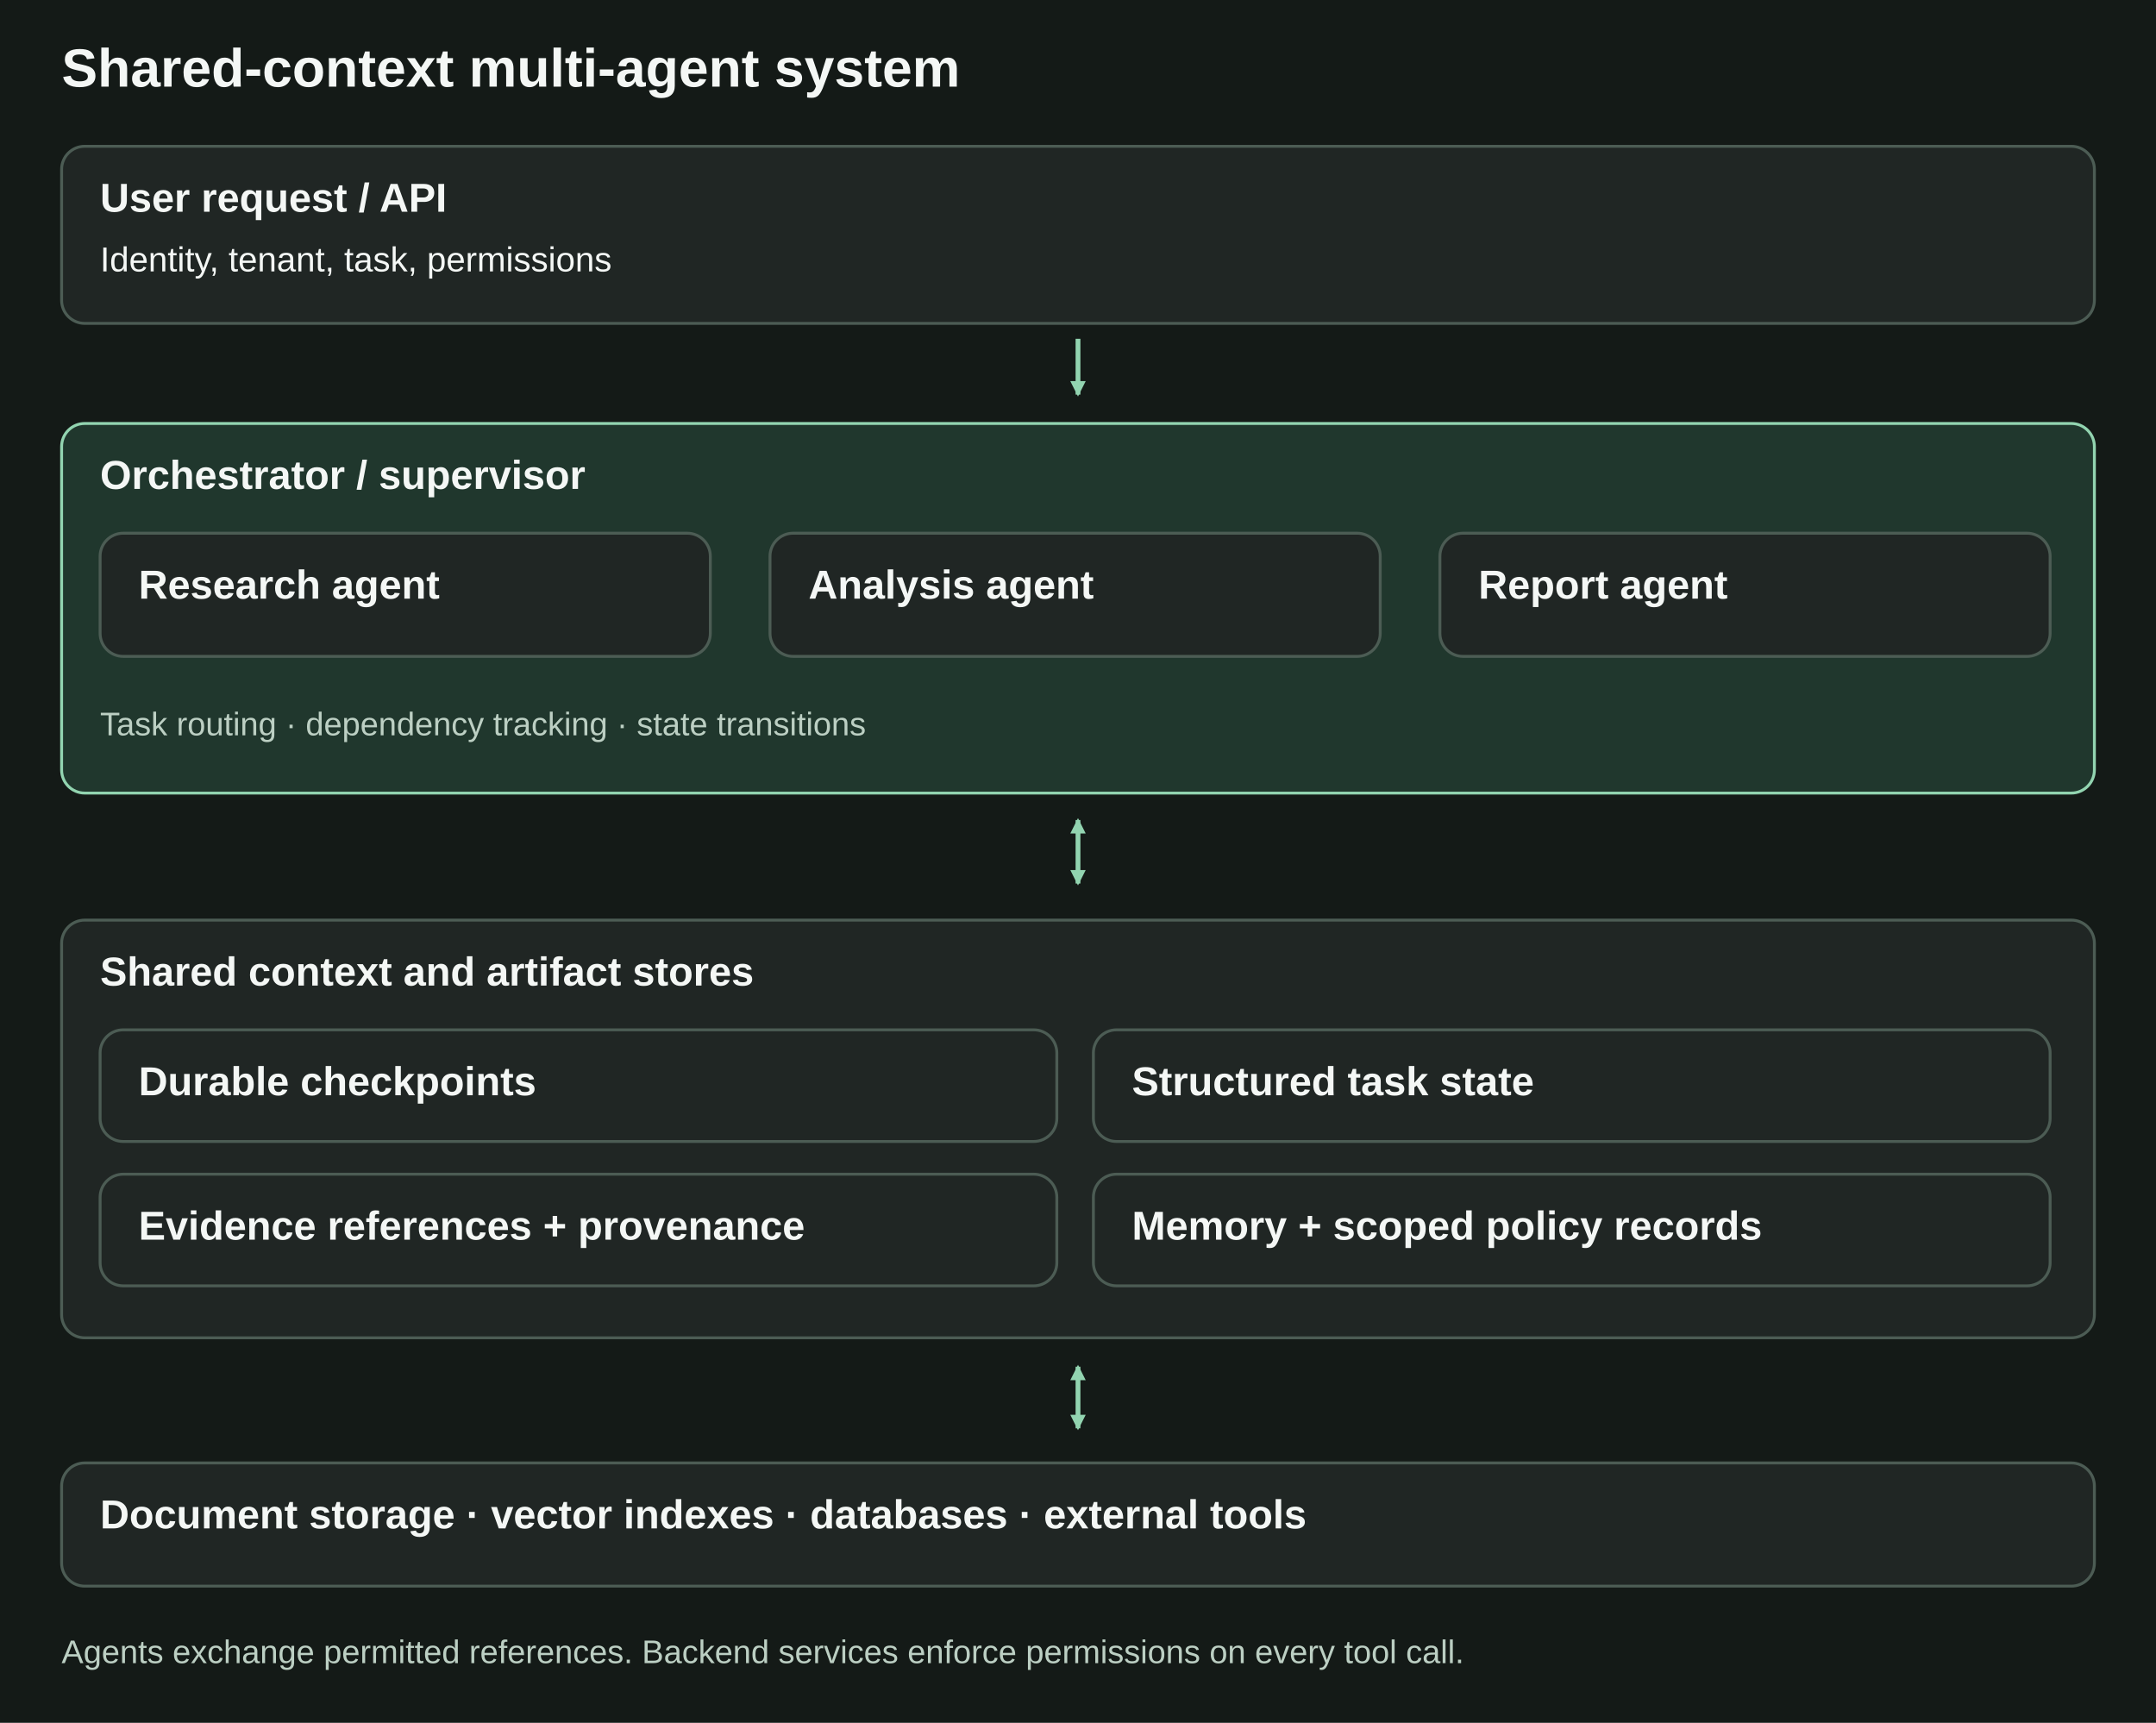
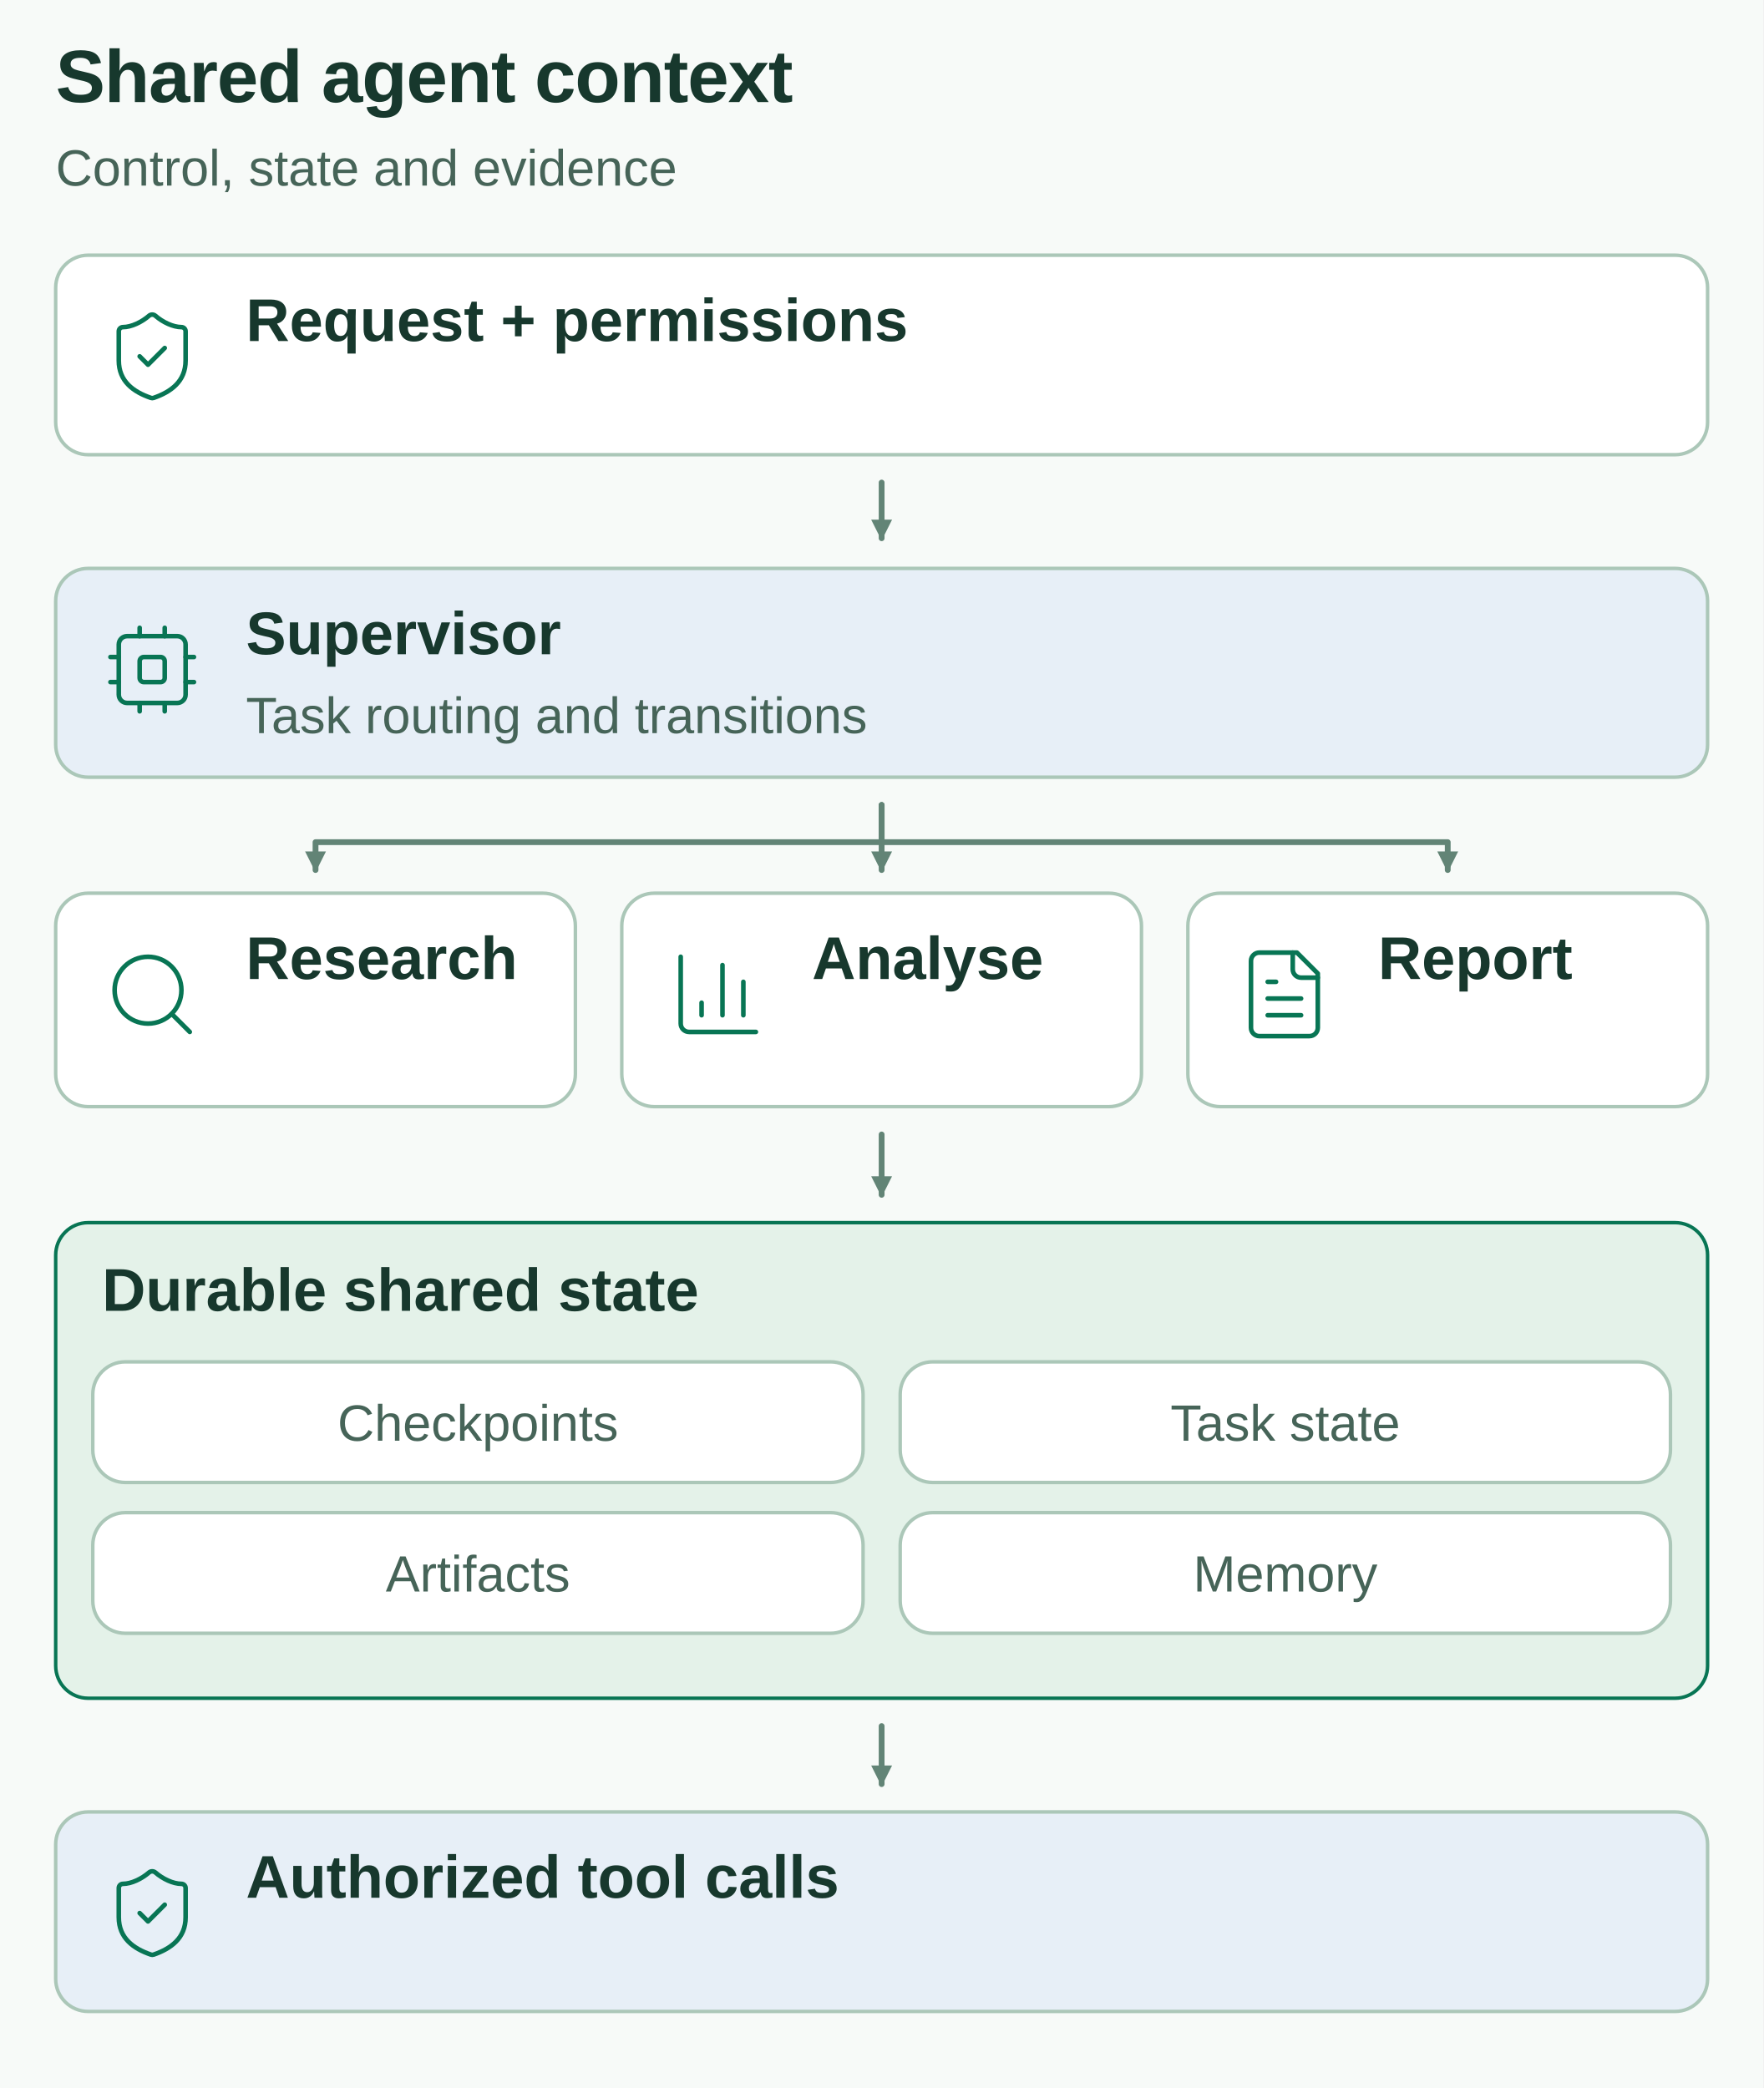
- <svg xmlns="http://www.w3.org/2000/svg" width="1120" height="895" viewBox="0 0 1120 895" role="img" aria-labelledby="title">
+ <svg xmlns="http://www.w3.org/2000/svg" width="760" height="900" viewBox="0 0 760 900" role="img" aria-labelledby="title desc">
  <defs>
-     <marker markerUnits="userSpaceOnUse" id="arrow" markerWidth="8" markerHeight="8" refX="7" refY="4" orient="auto">
-       <path d="M0,0 L8,4 L0,8" fill="#92d4b0" />
+     <marker id="arrow" markerUnits="userSpaceOnUse" markerWidth="9" markerHeight="9" refX="8" refY="4.5" orient="auto">
+       <path d="M0,0 L9,4.5 L0,9 Z" fill="#628476" />
    </marker>
-     <marker markerUnits="userSpaceOnUse" id="back" markerWidth="8" markerHeight="8" refX="1" refY="4" orient="auto">
-       <path d="M8,0 L0,4 L8,8" fill="#92d4b0" />
+     <marker id="arrow-blue" markerUnits="userSpaceOnUse" markerWidth="9" markerHeight="9" refX="8" refY="4.5" orient="auto">
+       <path d="M0,0 L9,4.5 L0,9 Z" fill="#356e99" />
+     </marker>
+     <marker id="arrow-amber" markerUnits="userSpaceOnUse" markerWidth="9" markerHeight="9" refX="8" refY="4.5" orient="auto">
+       <path d="M0,0 L9,4.5 L0,9 Z" fill="#956311" />
    </marker>
  </defs>
-   <style>text{font-family:Arial,Helvetica,sans-serif;fill:#f4f7f5}.title{font-size:28px;font-weight:700}.heading{font-size:21px;font-weight:700}.body{font-size:18px}.note{font-size:17px;fill:#bccfc3}.small{font-size:16px;fill:#bccfc3}</style>
-   <rect width="1120" height="895" rx="0" fill="#141a17" />
-   <text x="32" y="45" class="title">Shared-context multi-agent system</text>
-   <rect x="32" y="76" width="1056" height="92" rx="12" fill="#202624" stroke="#4c5c54" stroke-width="1.5" />
-   <text x="52" y="110" class="heading">User request / API</text>
-   <text x="52" y="141" class="body">Identity, tenant, task, permissions</text>
-   <path d="M560,176 L560,205" fill="none" stroke="#92d4b0" stroke-width="2.5" marker-end="url(#arrow)" />
-   <rect x="32" y="220" width="1056" height="192" rx="12" fill="#20372d" stroke="#92d4b0" stroke-width="1.5" />
-   <text x="52" y="254" class="heading">Orchestrator / supervisor</text>
-   <rect x="52" y="277" width="317" height="64" rx="12" fill="#202624" stroke="#4c5c54" stroke-width="1.5" />
-   <text x="72" y="311" class="heading">Research agent</text>
-   <rect x="400" y="277" width="317" height="64" rx="12" fill="#202624" stroke="#4c5c54" stroke-width="1.5" />
-   <text x="420" y="311" class="heading">Analysis agent</text>
-   <rect x="748" y="277" width="317" height="64" rx="12" fill="#202624" stroke="#4c5c54" stroke-width="1.5" />
-   <text x="768" y="311" class="heading">Report agent</text>
-   <text x="52" y="382" class="note">Task routing · dependency tracking · state transitions</text>
-   <path d="M560,426 L560,459" fill="none" stroke="#92d4b0" stroke-width="2.5" marker-end="url(#arrow)" marker-start="url(#back)" />
-   <rect x="32" y="478" width="1056" height="217" rx="12" fill="#202624" stroke="#4c5c54" stroke-width="1.5" />
-   <text x="52" y="512" class="heading">Shared context and artifact stores</text>
-   <rect x="52" y="535" width="497" height="58" rx="12" fill="#202624" stroke="#4c5c54" stroke-width="1.5" />
-   <text x="72" y="569" class="heading">Durable checkpoints</text>
-   <rect x="568" y="535" width="497" height="58" rx="12" fill="#202624" stroke="#4c5c54" stroke-width="1.5" />
-   <text x="588" y="569" class="heading">Structured task state</text>
-   <rect x="52" y="610" width="497" height="58" rx="12" fill="#202624" stroke="#4c5c54" stroke-width="1.5" />
-   <text x="72" y="644" class="heading">Evidence references + provenance</text>
-   <rect x="568" y="610" width="497" height="58" rx="12" fill="#202624" stroke="#4c5c54" stroke-width="1.5" />
-   <text x="588" y="644" class="heading">Memory + scoped policy records</text>
-   <path d="M560,710 L560,742" fill="none" stroke="#92d4b0" stroke-width="2.5" marker-end="url(#arrow)" marker-start="url(#back)" />
-   <rect x="32" y="760" width="1056" height="64" rx="12" fill="#202624" stroke="#4c5c54" stroke-width="1.5" />
-   <text x="52" y="794" class="heading">Document storage · vector indexes · databases · external tools</text>
-   <text x="32" y="864" class="note">Agents exchange permitted references. Backend services enforce permissions on every tool call.</text>
+   <style>text{font-family:Arial,Helvetica,sans-serif;fill:#17382d}.title{font-size:32px;font-weight:700;letter-spacing:-.4px}.heading{font-size:26px;font-weight:700}.body{font-size:24px}.small{font-size:22px;fill:#466458}.tag{font-size:22px;font-weight:700;fill:#087554}</style>
+   <rect width="760" height="900" rx="0" fill="#f7faf8" />
+   <text x="24" y="44" class="title" text-anchor="start">Shared agent context</text>
+   <text x="24" y="80" class="small" text-anchor="start">Control, state and evidence</text>
+   <rect x="24" y="110" width="712" height="86" rx="14" fill="#ffffff" stroke="#abc7b8" stroke-width="1.5" />
+   <g transform="translate(44 132) scale(1.8)" fill="none" stroke="#087554" stroke-width="1.1" stroke-linecap="round" stroke-linejoin="round">
+     <path d="M20 13c0 5-3.5 7.5-7.66 8.95a1 1 0 0 1-.67-.01C7.5 20.5 4 18 4 13V6a1 1 0 0 1 1-1c2 0 4.5-1.2 6.24-2.72a1.17 1.17 0 0 1 1.52 0C14.51 3.81 17 5 19 5a1 1 0 0 1 1 1z" />
+     <path d="m9 12 2 2 4-4" />
+   </g>
+   <text x="106" y="147" class="heading" text-anchor="start">Request + permissions</text>
+   <path d="M380,208 V232" fill="none" stroke="#628476" stroke-width="2.5" stroke-linecap="round" stroke-linejoin="round" marker-end="url(#arrow)" />
+   <rect x="24" y="245" width="712" height="90" rx="14" fill="#e7eff7" stroke="#abc7b8" stroke-width="1.5" />
+   <g transform="translate(44 267) scale(1.8)" fill="none" stroke="#087554" stroke-width="1.1" stroke-linecap="round" stroke-linejoin="round">
+     <rect width="16" height="16" x="4" y="4" rx="2" />
+     <rect width="6" height="6" x="9" y="9" rx="1" />
+     <path d="M15 2v2" />
+     <path d="M15 20v2" />
+     <path d="M2 15h2" />
+     <path d="M2 9h2" />
+     <path d="M20 15h2" />
+     <path d="M20 9h2" />
+     <path d="M9 2v2" />
+     <path d="M9 20v2" />
+   </g>
+   <text x="106" y="282" class="heading" text-anchor="start">Supervisor</text>
+   <text x="106" y="316" class="small" text-anchor="start">Task routing and transitions</text>
+   <path d="M380,347 V363 H136 V375" fill="none" stroke="#628476" stroke-width="2.5" stroke-linecap="round" stroke-linejoin="round" marker-end="url(#arrow)" />
+   <rect x="24" y="385" width="224" height="92" rx="14" fill="#ffffff" stroke="#abc7b8" stroke-width="1.5" />
+   <g transform="translate(44 407) scale(1.8)" fill="none" stroke="#087554" stroke-width="1.1" stroke-linecap="round" stroke-linejoin="round">
+     <circle cx="11" cy="11" r="8" />
+     <path d="m21 21-4.3-4.3" />
+   </g>
+   <text x="106" y="422" class="heading" text-anchor="start">Research</text>
+   <path d="M380,347 V363 H380 V375" fill="none" stroke="#628476" stroke-width="2.5" stroke-linecap="round" stroke-linejoin="round" marker-end="url(#arrow)" />
+   <rect x="268" y="385" width="224" height="92" rx="14" fill="#ffffff" stroke="#abc7b8" stroke-width="1.5" />
+   <g transform="translate(288 407) scale(1.8)" fill="none" stroke="#087554" stroke-width="1.1" stroke-linecap="round" stroke-linejoin="round">
+     <path d="M3 3v16a2 2 0 0 0 2 2h16" />
+     <path d="M18 17V9" />
+     <path d="M13 17V5" />
+     <path d="M8 17v-3" />
+   </g>
+   <text x="350" y="422" class="heading" text-anchor="start">Analyse</text>
+   <path d="M380,347 V363 H624 V375" fill="none" stroke="#628476" stroke-width="2.5" stroke-linecap="round" stroke-linejoin="round" marker-end="url(#arrow)" />
+   <rect x="512" y="385" width="224" height="92" rx="14" fill="#ffffff" stroke="#abc7b8" stroke-width="1.5" />
+   <g transform="translate(532 407) scale(1.8)" fill="none" stroke="#087554" stroke-width="1.1" stroke-linecap="round" stroke-linejoin="round">
+     <path d="M15 2H6a2 2 0 0 0-2 2v16a2 2 0 0 0 2 2h12a2 2 0 0 0 2-2V7Z" />
+     <path d="M14 2v4a2 2 0 0 0 2 2h4" />
+     <path d="M10 9H8" />
+     <path d="M16 13H8" />
+     <path d="M16 17H8" />
+   </g>
+   <text x="594" y="422" class="heading" text-anchor="start">Report</text>
+   <path d="M380,489 V515" fill="none" stroke="#628476" stroke-width="2.5" stroke-linecap="round" stroke-linejoin="round" marker-end="url(#arrow)" />
+   <rect x="24" y="527" width="712" height="205" rx="14" fill="#e4f2e9" stroke="#087554" stroke-width="1.5" />
+   <text x="44" y="565" class="heading" text-anchor="start">Durable shared state</text>
+   <rect x="40" y="587" width="332" height="52" rx="14" fill="#ffffff" stroke="#abc7b8" stroke-width="1.5" />
+   <text x="206" y="621" class="small" text-anchor="middle">Checkpoints</text>
+   <rect x="388" y="587" width="332" height="52" rx="14" fill="#ffffff" stroke="#abc7b8" stroke-width="1.5" />
+   <text x="554" y="621" class="small" text-anchor="middle">Task state</text>
+   <rect x="40" y="652" width="332" height="52" rx="14" fill="#ffffff" stroke="#abc7b8" stroke-width="1.5" />
+   <text x="206" y="686" class="small" text-anchor="middle">Artifacts</text>
+   <rect x="388" y="652" width="332" height="52" rx="14" fill="#ffffff" stroke="#abc7b8" stroke-width="1.5" />
+   <text x="554" y="686" class="small" text-anchor="middle">Memory</text>
+   <path d="M380,744 V769" fill="none" stroke="#628476" stroke-width="2.5" stroke-linecap="round" stroke-linejoin="round" marker-end="url(#arrow)" />
+   <rect x="24" y="781" width="712" height="86" rx="14" fill="#e7eff7" stroke="#abc7b8" stroke-width="1.5" />
+   <g transform="translate(44 803) scale(1.8)" fill="none" stroke="#087554" stroke-width="1.1" stroke-linecap="round" stroke-linejoin="round">
+     <path d="M20 13c0 5-3.5 7.5-7.66 8.95a1 1 0 0 1-.67-.01C7.5 20.5 4 18 4 13V6a1 1 0 0 1 1-1c2 0 4.5-1.2 6.24-2.72a1.17 1.17 0 0 1 1.52 0C14.51 3.81 17 5 19 5a1 1 0 0 1 1 1z" />
+     <path d="m9 12 2 2 4-4" />
+   </g>
+   <text x="106" y="818" class="heading" text-anchor="start">Authorized tool calls</text>
</svg>
